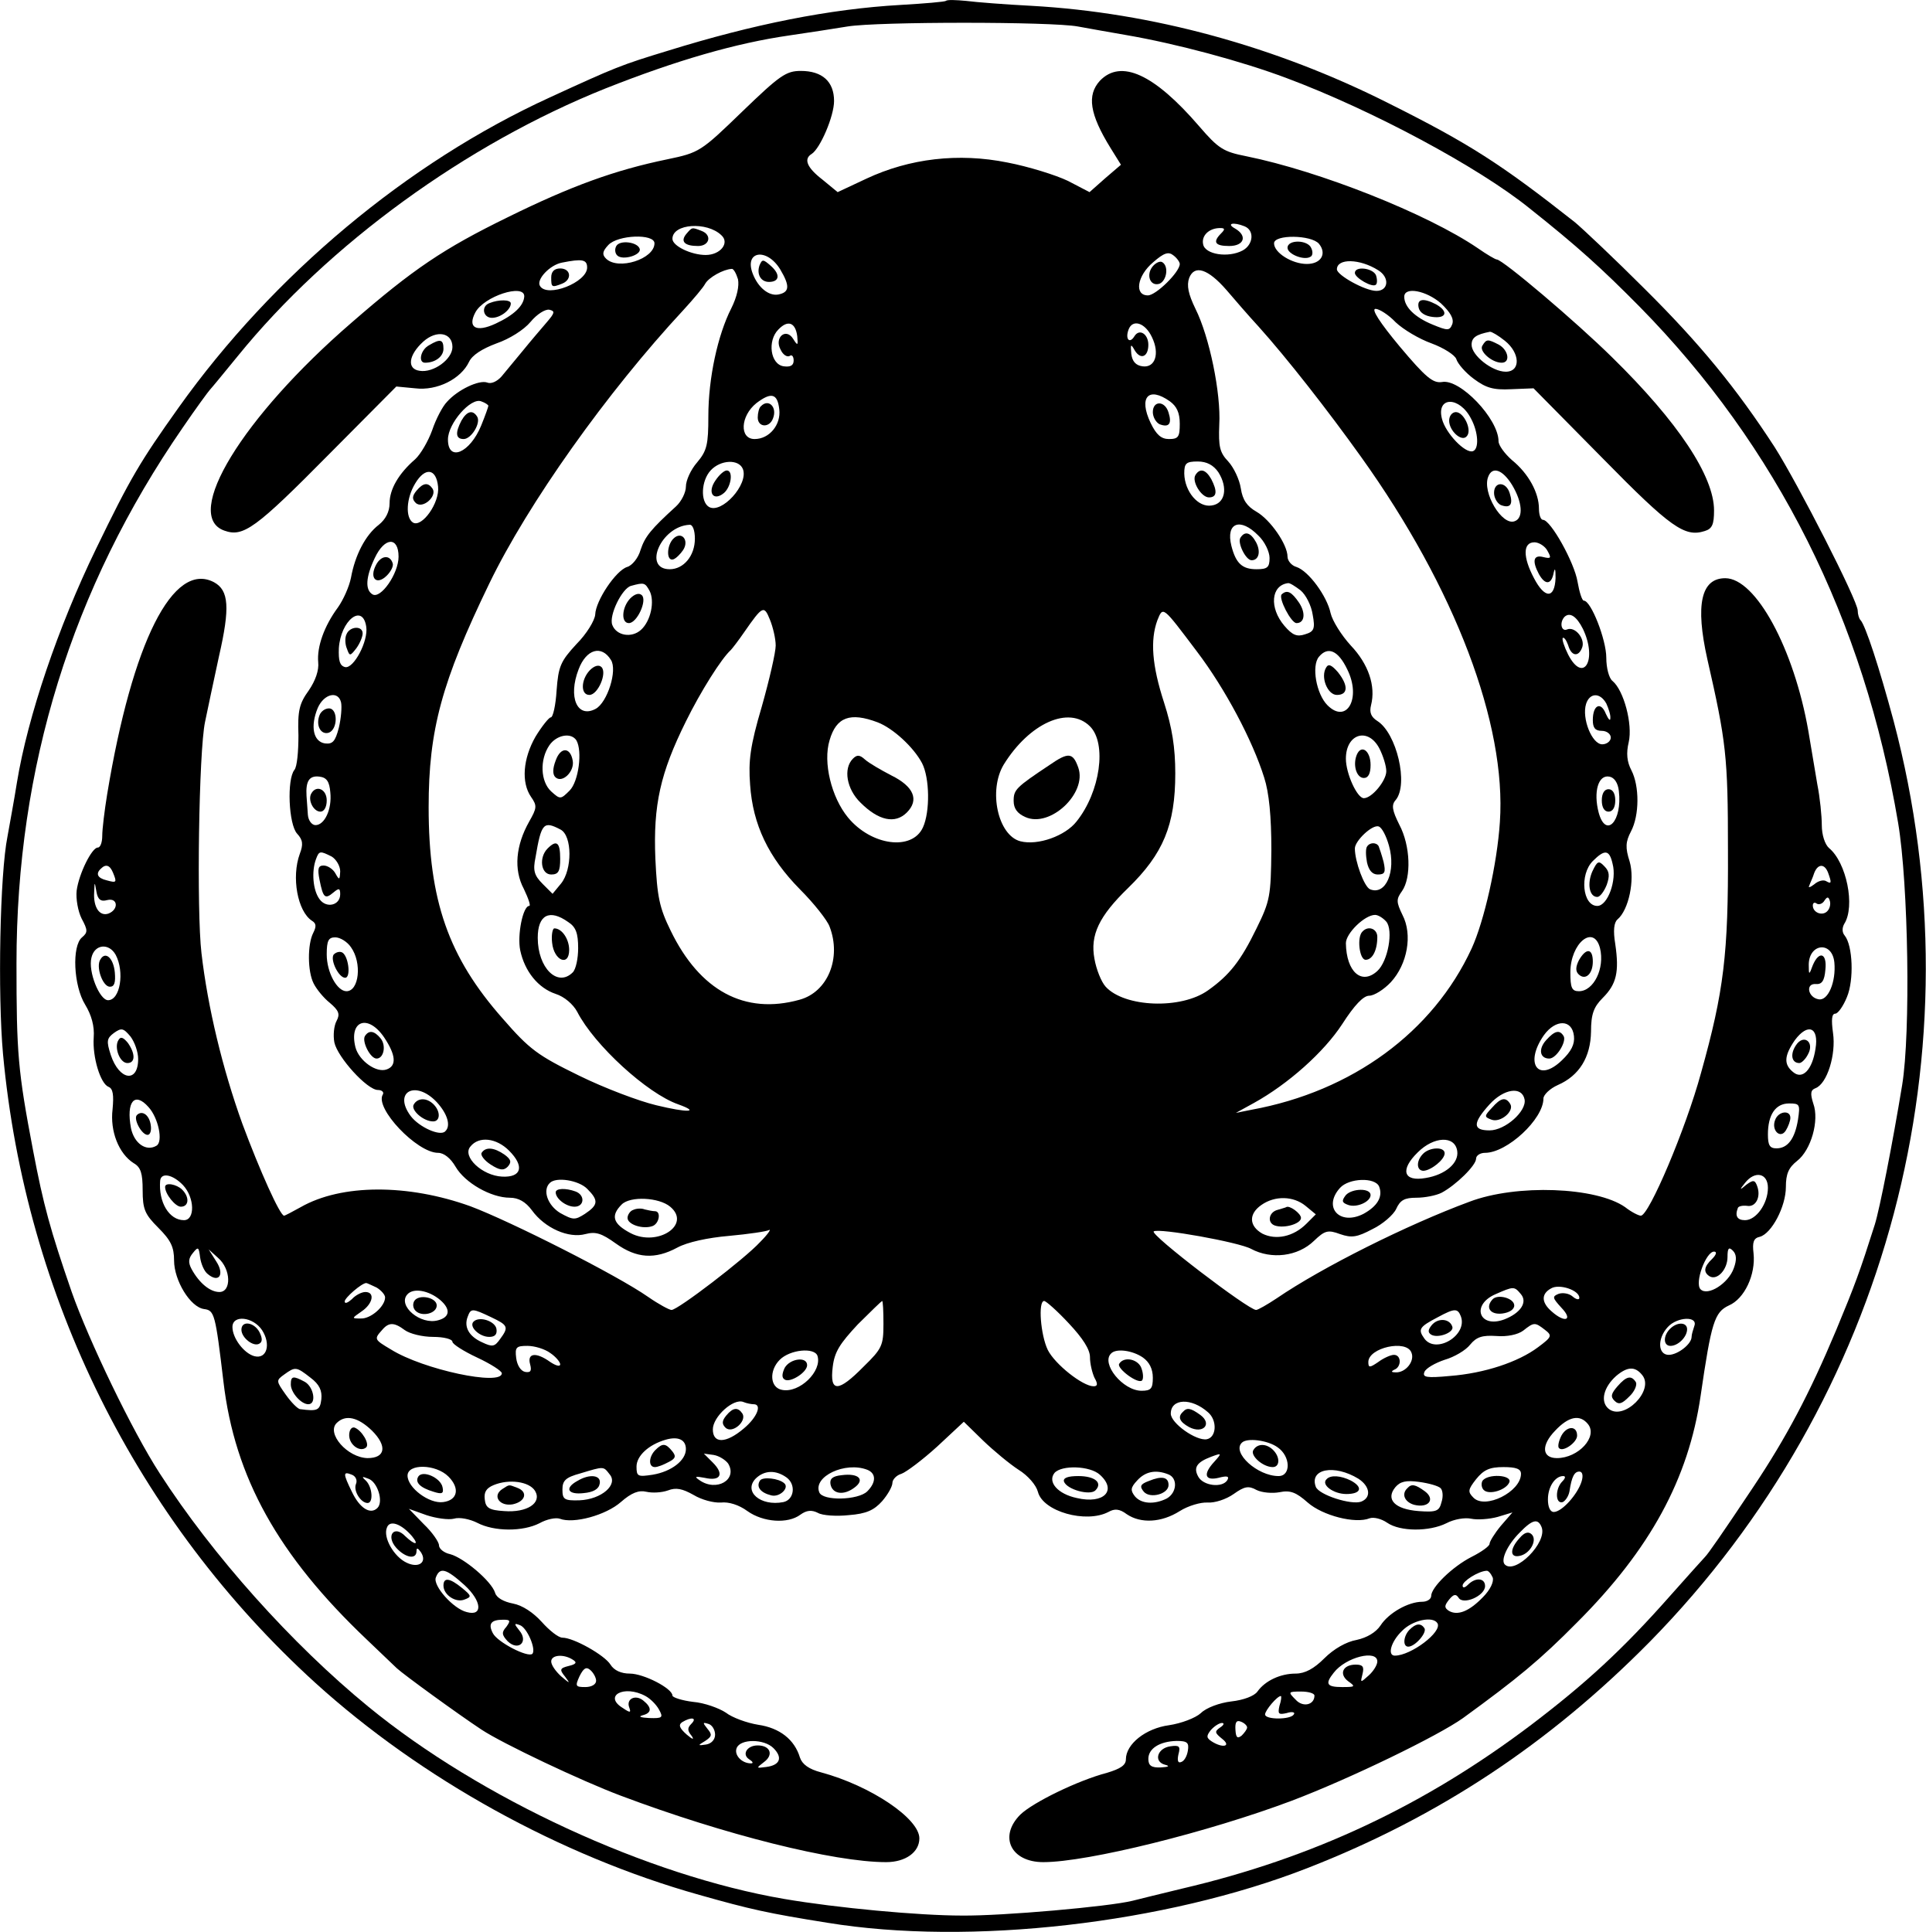
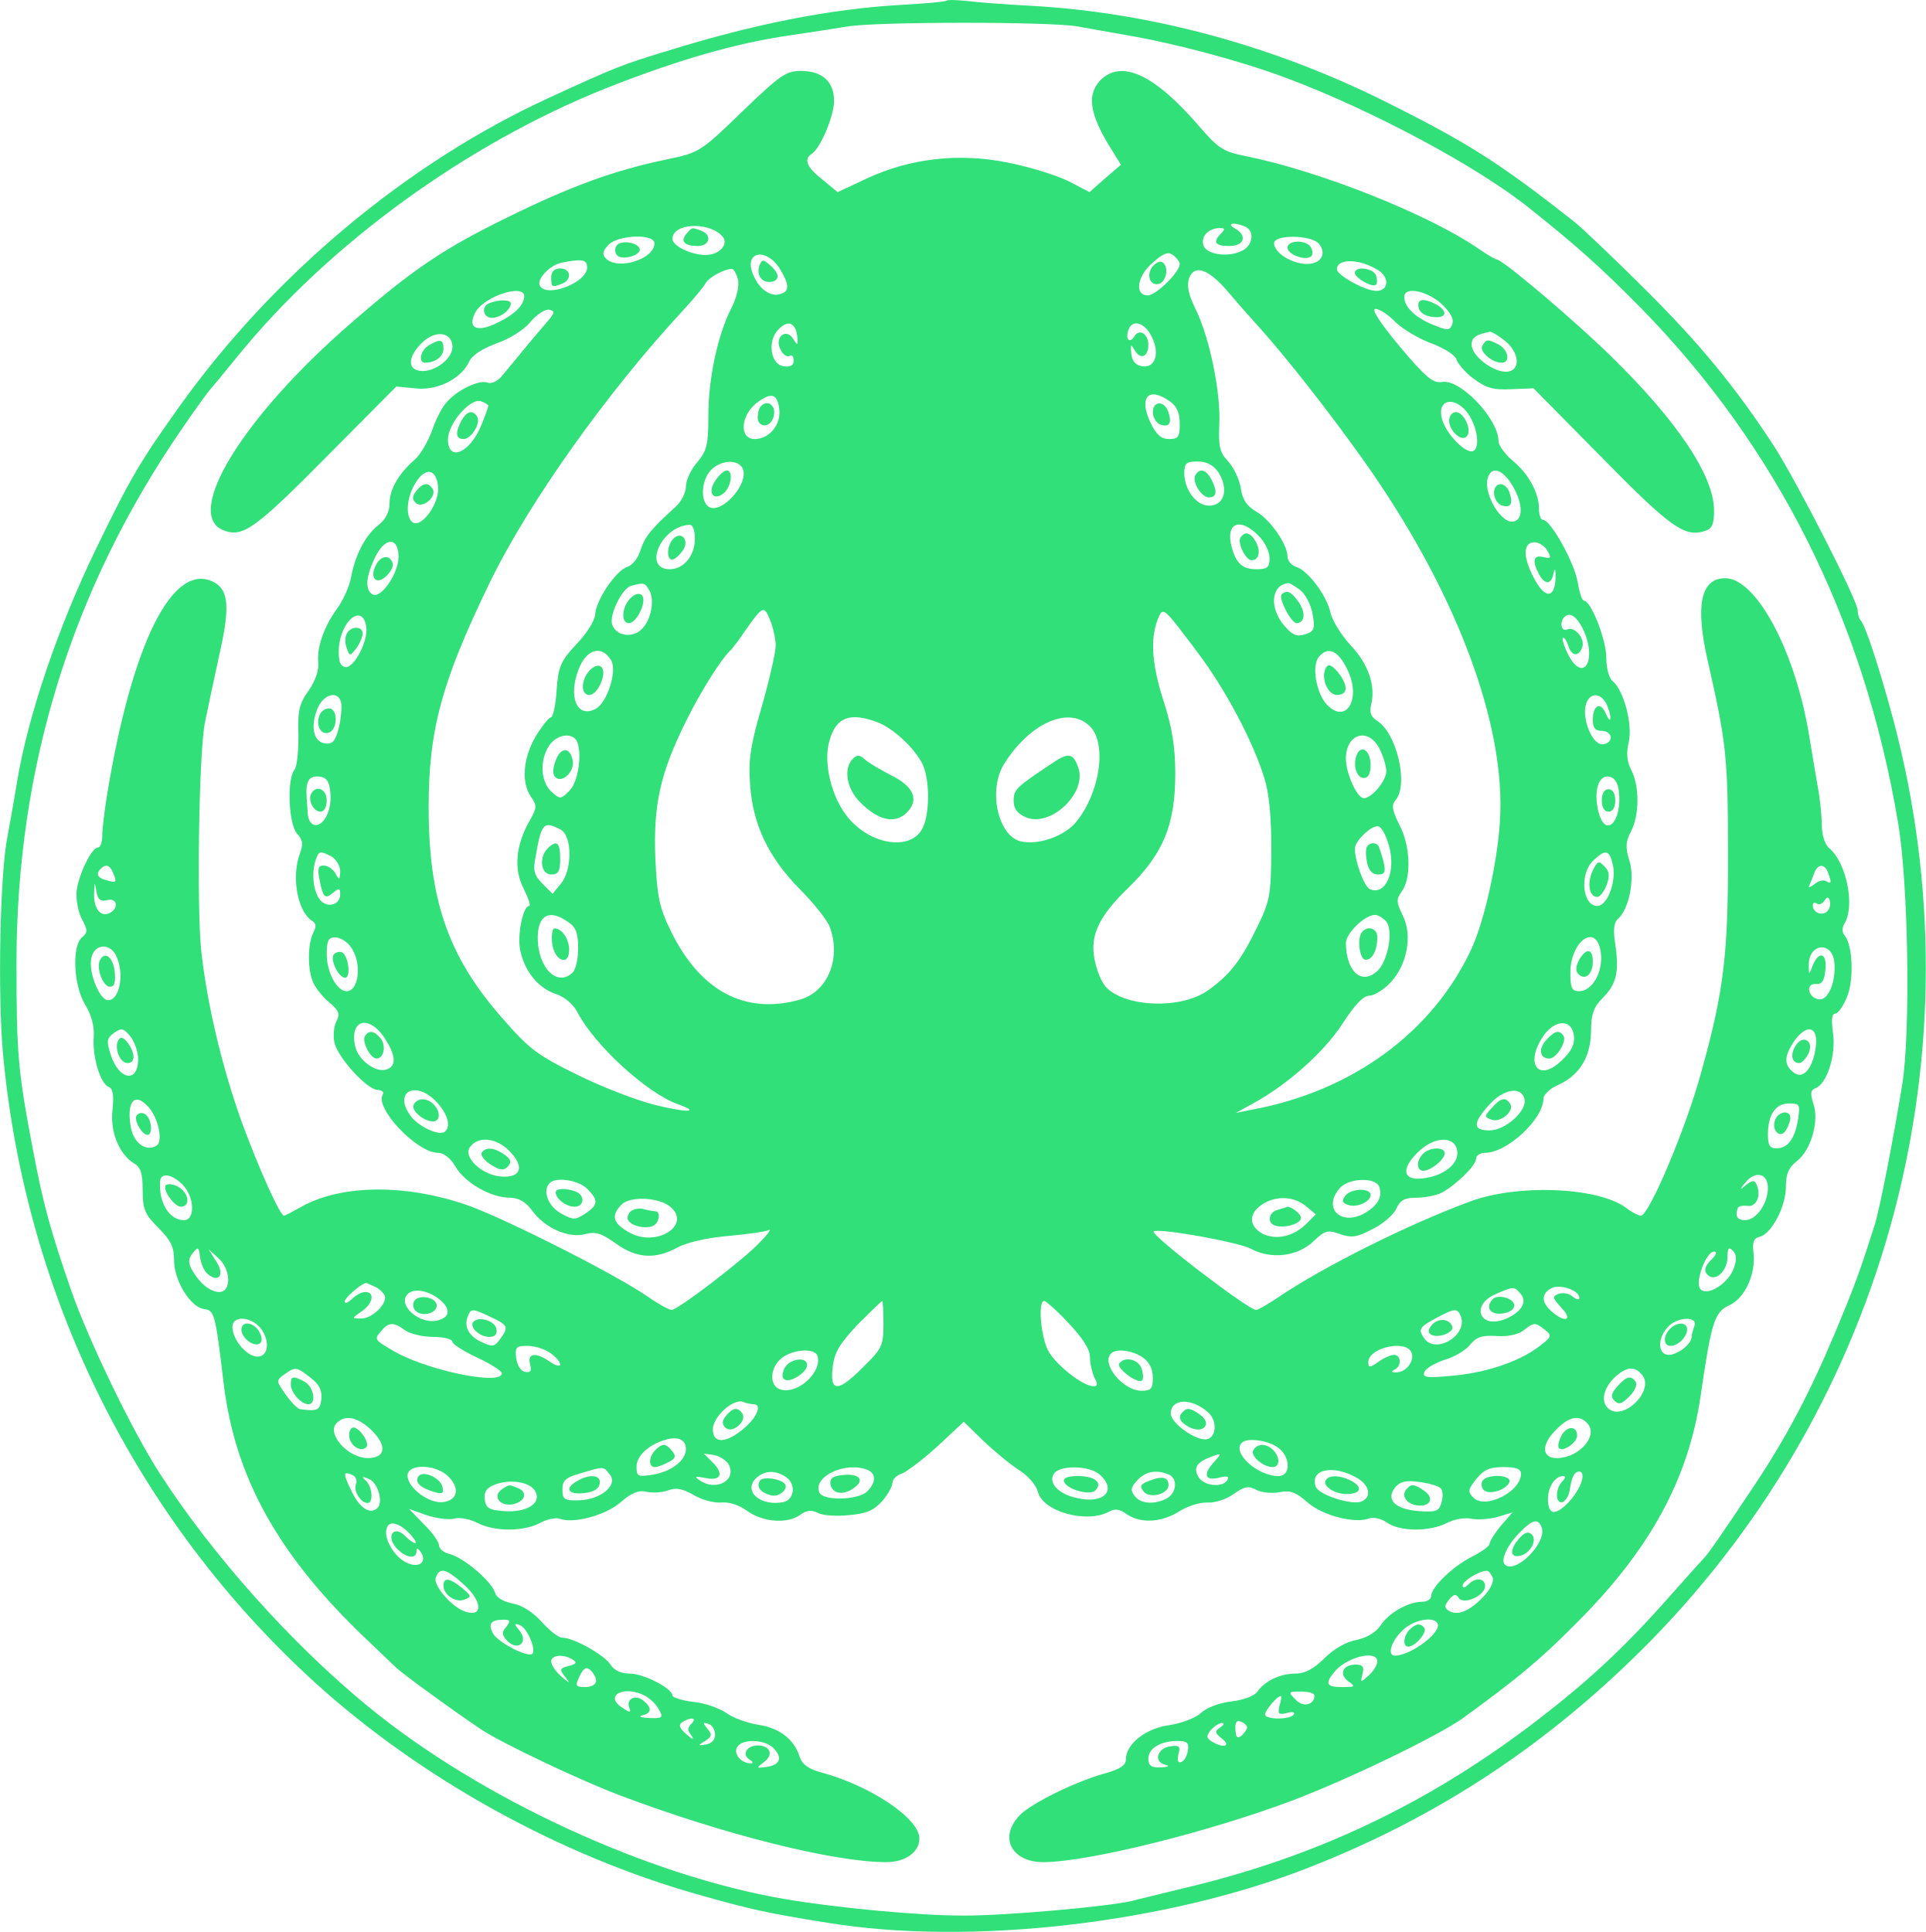
<svg xmlns="http://www.w3.org/2000/svg" viewBox="0 0 428.93 430.36">
-   <g transform="translate(-324.2273,439.7984) scale(0.1,-0.1)" fill="currentColor" stroke="none">
+   <g transform="translate(-324.2273,439.7984) scale(0.1,-0.1)" fill="#32e07a" stroke="none">
    <path d="M5349 4396 c-2 -2 -48 -6 -101 -9 -158 -9 -328 -43 -518 -102 -105 -32 -115 -36 -263 -104 -317 -145 -616 -395 -827 -691 -86 -121 -107 -156 -184 -315 -84 -173 -152 -373 -176 -520 -6 -38 -16 -92 -21 -120 -17 -84 -22 -352 -10 -485 50 -540 297 -1038 696 -1401 235 -213 545 -385 855 -472 113 -32 153 -41 285 -62 317 -52 753 -2 1070 122 292 114 538 277 762 504 531 541 737 1318 543 2051 -32 119 -63 214 -74 225 -3 3 -6 13 -6 21 0 22 -133 282 -185 364 -85 131 -167 231 -290 353 -66 66 -136 132 -155 148 -165 130 -235 175 -415 265 -252 127 -527 202 -795 217 -58 3 -123 8 -146 11 -22 2 -42 3 -45 0z m294 -57 c23 -4 71 -13 107 -19 111 -19 257 -58 358 -96 190 -71 427 -198 541 -290 107 -85 161 -134 245 -219 306 -311 500 -698 576 -1150 23 -137 28 -468 9 -584 -21 -128 -50 -276 -61 -311 -33 -104 -44 -134 -86 -235 -60 -143 -111 -239 -185 -350 -70 -105 -100 -148 -107 -155 -3 -3 -38 -42 -78 -87 -106 -120 -188 -195 -309 -287 -238 -180 -487 -297 -778 -365 -49 -12 -99 -24 -110 -27 -52 -13 -290 -34 -380 -33 -96 0 -279 17 -396 37 -304 52 -677 224 -926 428 -171 140 -347 337 -465 520 -61 94 -158 296 -196 404 -48 139 -63 194 -86 315 -34 178 -37 217 -37 417 0 437 123 835 370 1193 30 44 58 82 61 85 3 3 31 37 62 75 202 249 509 472 819 596 159 63 291 101 409 118 41 6 100 15 130 20 67 11 454 11 513 0z" />
    <path d="M4895 4149 c-92 -89 -95 -91 -167 -106 -116 -24 -213 -59 -355 -129 -143 -70 -210 -115 -348 -235 -243 -210 -377 -430 -283 -463 42 -15 69 4 233 170 l150 151 42 -4 c49 -6 102 21 120 59 7 15 29 29 61 41 29 10 61 30 76 48 14 17 33 29 42 27 13 -3 12 -7 -6 -28 -12 -14 -36 -42 -53 -63 -18 -22 -39 -47 -48 -58 -10 -11 -23 -17 -32 -13 -18 6 -65 -16 -89 -43 -10 -10 -25 -39 -33 -63 -9 -25 -26 -54 -38 -65 -37 -32 -57 -67 -57 -98 0 -19 -9 -36 -24 -48 -30 -23 -53 -68 -62 -118 -4 -20 -17 -49 -29 -66 -31 -42 -47 -88 -44 -122 2 -18 -6 -41 -21 -63 -21 -29 -25 -45 -23 -100 0 -36 -3 -70 -9 -77 -17 -21 -13 -121 6 -142 13 -14 14 -24 6 -45 -19 -52 -5 -128 27 -149 10 -6 10 -13 3 -27 -13 -25 -13 -86 1 -113 6 -12 22 -32 36 -43 20 -17 23 -25 15 -40 -6 -11 -8 -32 -5 -48 7 -33 73 -106 97 -106 9 0 14 -5 11 -10 -19 -30 76 -130 123 -130 13 0 28 -12 39 -31 21 -36 79 -69 121 -69 19 0 35 -9 49 -28 29 -40 82 -63 119 -53 23 6 36 2 68 -21 46 -33 87 -36 137 -9 22 12 68 22 115 26 44 4 84 10 89 13 6 3 -3 -10 -20 -27 -34 -37 -183 -151 -197 -151 -5 0 -29 13 -52 29 -70 49 -308 169 -396 202 -139 50 -287 50 -378 -2 -18 -10 -35 -19 -37 -19 -9 0 -54 100 -93 205 -44 122 -77 259 -91 380 -11 93 -6 449 8 515 5 25 19 90 31 146 25 109 22 147 -11 165 -91 48 -182 -133 -238 -472 -6 -37 -11 -78 -11 -93 0 -14 -4 -26 -10 -26 -13 0 -42 -58 -47 -96 -2 -18 3 -46 11 -62 14 -26 14 -31 1 -42 -23 -19 -19 -108 7 -150 14 -23 21 -48 19 -73 -3 -44 15 -103 33 -110 10 -4 12 -18 9 -50 -6 -49 14 -99 47 -120 16 -9 20 -23 20 -60 0 -43 5 -54 35 -84 28 -28 35 -43 35 -73 0 -44 36 -104 67 -108 23 -3 25 -11 43 -162 25 -213 122 -387 319 -574 29 -28 60 -57 67 -64 15 -14 136 -102 189 -137 47 -31 222 -114 310 -147 231 -87 475 -148 591 -148 43 0 74 22 74 53 0 44 -108 117 -219 147 -27 7 -42 18 -47 33 -12 40 -45 66 -93 73 -25 4 -58 16 -72 27 -15 10 -48 22 -73 24 -25 3 -46 10 -46 14 0 16 -64 49 -95 49 -19 0 -35 7 -43 20 -13 21 -82 60 -107 60 -9 0 -29 16 -46 35 -19 21 -43 37 -64 41 -21 4 -37 13 -40 24 -8 26 -70 78 -100 86 -14 3 -25 12 -25 20 0 7 -15 29 -34 47 l-33 34 39 -14 c21 -7 49 -11 61 -8 13 4 36 -1 52 -9 38 -20 102 -20 139 -1 16 9 36 13 45 10 31 -12 103 8 136 37 24 21 40 27 57 23 13 -3 34 -2 48 3 18 7 32 4 57 -10 18 -11 45 -18 61 -17 17 2 40 -5 59 -19 35 -25 90 -29 118 -8 14 10 25 11 39 4 10 -6 42 -8 69 -5 39 3 56 11 74 31 13 15 23 33 23 41 0 7 9 17 20 20 11 4 47 31 80 61 l59 55 43 -42 c24 -23 59 -52 79 -65 21 -13 39 -34 43 -49 11 -44 107 -71 157 -45 14 8 25 7 41 -5 31 -21 77 -19 118 7 19 12 47 20 62 19 16 -1 41 7 58 19 24 17 33 19 51 9 12 -6 35 -8 51 -5 24 5 37 0 63 -23 33 -29 106 -48 138 -35 9 3 26 -1 39 -10 29 -20 94 -20 132 -1 17 9 41 13 55 10 14 -3 41 -1 59 4 l33 10 -26 -30 c-14 -17 -25 -35 -25 -40 0 -5 -18 -18 -40 -29 -43 -22 -90 -68 -90 -87 0 -7 -9 -13 -20 -13 -31 0 -75 -25 -93 -53 -10 -15 -30 -27 -53 -32 -23 -4 -51 -20 -72 -41 -23 -23 -43 -34 -64 -34 -34 0 -68 -16 -85 -40 -7 -10 -31 -19 -58 -22 -26 -3 -56 -14 -68 -26 -12 -11 -44 -23 -71 -27 -52 -7 -96 -42 -96 -76 0 -13 -12 -21 -42 -30 -65 -17 -165 -66 -193 -93 -49 -49 -21 -106 51 -106 99 0 368 67 554 137 129 49 325 144 381 184 121 88 171 129 254 213 163 163 248 320 275 504 24 165 31 187 63 202 35 15 60 69 55 116 -3 25 0 34 14 37 26 7 58 67 58 111 0 29 6 43 25 58 31 24 50 90 36 128 -7 22 -6 30 5 34 26 10 46 75 39 123 -4 29 -3 43 5 43 6 0 18 17 26 37 16 38 13 115 -5 137 -6 7 -6 17 -1 26 25 39 5 137 -34 169 -9 8 -16 29 -16 51 0 20 -4 61 -10 91 -5 30 -14 83 -20 119 -32 183 -117 340 -185 340 -54 0 -67 -59 -40 -180 42 -184 46 -217 46 -425 1 -232 -9 -315 -60 -497 -34 -125 -116 -318 -134 -318 -5 0 -21 8 -35 19 -64 45 -242 52 -347 12 -138 -51 -328 -146 -429 -215 -21 -14 -42 -26 -46 -26 -17 0 -237 168 -228 175 11 8 190 -24 217 -39 45 -24 104 -17 140 18 24 23 31 25 58 15 26 -9 38 -7 72 11 23 11 47 32 53 45 9 20 19 25 45 25 19 0 44 5 56 11 32 17 77 61 77 76 0 7 9 13 20 13 49 0 130 75 130 121 0 8 14 22 32 30 48 21 73 62 74 119 0 39 6 55 26 75 31 31 37 58 28 120 -5 30 -3 48 5 55 25 21 39 88 27 129 -10 31 -9 44 3 67 19 36 19 101 1 136 -10 19 -12 38 -6 63 9 40 -11 115 -36 136 -8 6 -14 29 -14 52 0 40 -34 127 -50 127 -4 0 -10 19 -14 42 -7 43 -60 138 -77 138 -5 0 -9 11 -9 25 0 35 -23 78 -60 108 -16 14 -30 33 -30 42 0 50 -86 140 -126 132 -20 -3 -36 10 -94 79 -45 54 -64 84 -54 84 8 0 29 -13 45 -30 17 -16 52 -37 80 -47 27 -10 52 -26 55 -35 3 -10 20 -30 39 -44 27 -20 43 -25 83 -23 l50 2 154 -156 c152 -155 183 -176 227 -162 17 5 21 15 21 46 0 76 -80 197 -227 341 -80 79 -244 218 -257 218 -3 0 -22 11 -42 25 -113 77 -353 172 -516 205 -51 10 -62 17 -105 67 -100 116 -174 150 -221 101 -29 -32 -23 -74 24 -150 l23 -37 -35 -30 -35 -31 -48 25 c-27 13 -88 32 -135 41 -109 22 -218 9 -314 -36 l-64 -30 -34 28 c-35 27 -42 46 -24 57 19 12 50 84 50 118 0 43 -26 67 -74 67 -33 0 -47 -10 -131 -91z m-46 -275 c19 -17 -2 -44 -35 -44 -32 0 -74 20 -74 36 0 34 77 39 109 8z m1165 20 c23 -9 20 -41 -4 -54 -32 -17 -84 -9 -88 14 -4 19 13 36 38 36 11 0 11 -3 2 -12 -19 -19 -14 -28 18 -28 34 0 41 23 13 39 -20 11 -4 15 21 5z m-1314 -38 c0 -35 -81 -61 -108 -34 -9 9 -8 16 5 30 21 23 103 26 103 4z m1480 -1 c18 -22 5 -45 -27 -45 -33 0 -73 25 -73 46 0 20 83 19 100 -1z m-310 -45 c0 -18 -53 -70 -71 -70 -31 0 -24 44 12 74 24 21 34 24 45 15 8 -6 14 -15 14 -19z m-890 -12 c22 -37 21 -51 -4 -56 -21 -4 -45 15 -57 46 -20 51 31 59 61 10z m-430 4 c0 -33 -89 -68 -105 -41 -9 14 22 47 49 52 45 9 56 7 56 -11z m1762 -6 c26 -16 23 -46 -4 -46 -25 0 -88 35 -88 48 0 25 51 24 92 -2z m-1426 -20 c3 -15 -2 -39 -15 -65 -30 -59 -51 -155 -51 -240 0 -63 -3 -77 -25 -103 -14 -16 -25 -40 -25 -54 0 -13 -10 -33 -22 -44 -56 -51 -69 -67 -79 -97 -5 -18 -19 -35 -30 -38 -25 -8 -70 -75 -71 -106 -1 -13 -19 -43 -42 -66 -35 -38 -40 -49 -44 -103 -2 -33 -8 -60 -13 -60 -4 0 -20 -20 -34 -43 -28 -49 -32 -102 -10 -134 14 -20 13 -25 -4 -55 -30 -53 -35 -107 -12 -150 10 -21 16 -38 12 -38 -14 0 -27 -65 -20 -99 10 -47 40 -84 79 -97 19 -6 39 -23 48 -40 38 -74 156 -182 225 -206 50 -18 21 -19 -49 -2 -38 9 -115 38 -172 66 -92 45 -110 58 -170 127 -121 137 -165 263 -165 471 0 172 29 279 135 498 86 178 262 426 433 610 22 24 44 50 48 58 8 14 40 32 59 33 4 1 10 -10 14 -23z m1088 -24 c17 -20 49 -57 72 -82 62 -69 153 -185 228 -290 209 -292 324 -595 309 -813 -6 -93 -35 -221 -63 -282 -86 -186 -266 -318 -490 -359 l-35 -7 40 22 c76 42 156 113 197 176 27 42 47 63 60 63 11 0 33 14 48 30 37 40 49 106 26 150 -14 29 -14 35 -1 53 21 30 19 101 -6 148 -16 32 -18 44 -8 55 29 35 2 149 -41 176 -14 9 -18 19 -14 35 11 43 -6 92 -45 133 -21 23 -41 55 -45 72 -8 38 -49 94 -76 103 -11 3 -20 14 -20 23 0 27 -38 82 -69 100 -21 12 -31 26 -35 52 -3 20 -16 47 -28 60 -19 20 -22 33 -20 82 4 70 -22 196 -53 258 -16 33 -20 52 -14 69 12 30 42 20 83 -27z m-1564 -14 c-1 -21 -23 -42 -64 -61 -43 -20 -63 -9 -45 25 19 36 109 65 109 36z m2042 -16 c21 -20 29 -34 25 -46 -6 -15 -10 -15 -44 -1 -39 16 -63 39 -63 62 0 23 49 14 82 -15z m-1434 -73 c2 -21 1 -22 -9 -6 -16 26 -43 3 -28 -24 5 -11 14 -17 20 -14 5 4 9 -1 9 -10 0 -11 -7 -15 -22 -13 -30 4 -37 57 -12 82 21 22 38 16 42 -15z m790 -2 c18 -37 7 -69 -21 -65 -15 2 -23 11 -25 28 -2 22 -1 23 8 7 13 -21 30 -14 30 13 0 24 -20 37 -31 19 -11 -18 -21 -6 -13 15 9 24 37 15 52 -17z m-1558 -22 c0 -27 -42 -58 -73 -53 -29 4 -25 35 8 65 30 27 65 20 65 -12z m2344 14 c34 -27 36 -69 2 -69 -30 0 -76 36 -76 60 0 16 10 23 41 29 4 0 18 -8 33 -20z m-1616 -153 c4 -34 -22 -66 -55 -66 -34 0 -32 51 4 80 33 25 47 22 51 -14z m870 18 c15 -11 22 -25 22 -50 0 -29 -3 -34 -24 -34 -17 0 -28 9 -41 36 -27 57 -5 82 43 48z m-1518 -10 c0 -2 -7 -22 -16 -44 -25 -61 -74 -82 -74 -31 0 36 51 94 74 85 9 -3 16 -8 16 -10z m2189 -29 c16 -30 18 -67 4 -72 -17 -6 -61 40 -69 72 -13 50 39 51 65 0z m-1622 -112 c13 -34 -48 -101 -76 -84 -19 12 -17 58 4 81 22 24 63 26 72 3z m1059 -7 c22 -35 15 -70 -15 -74 -30 -5 -60 31 -61 71 0 23 4 27 30 27 20 0 35 -8 46 -24z m-1738 -32 c4 -36 -36 -92 -56 -80 -17 11 -15 54 5 87 22 37 47 34 51 -7z m2392 4 c23 -38 26 -74 6 -81 -28 -11 -73 64 -59 99 9 24 32 16 53 -18z m-1820 -120 c0 -38 -25 -68 -56 -68 -61 0 -19 96 44 99 7 1 12 -12 12 -31z m1255 7 c14 -13 25 -36 25 -50 0 -21 -5 -25 -29 -25 -32 0 -46 13 -56 52 -13 52 20 64 60 23z m-1915 -47 c0 -38 -40 -95 -58 -84 -17 10 -15 39 5 81 22 47 53 48 53 3z m2559 13 c9 -16 8 -18 -9 -14 -22 6 -26 -8 -10 -38 14 -25 28 -24 33 4 3 12 4 6 4 -13 -2 -46 -24 -46 -48 0 -25 47 -25 80 1 80 10 0 24 -9 29 -19z m-2000 -89 c12 -23 3 -67 -19 -87 -21 -19 -55 -13 -64 11 -8 21 22 82 42 87 29 8 31 7 41 -11z m1450 1 c12 -10 24 -34 27 -54 6 -32 3 -38 -17 -44 -18 -6 -28 -2 -46 19 -34 40 -30 90 8 95 4 1 16 -7 28 -16z m-1169 -123 c0 -15 -14 -76 -31 -136 -26 -88 -30 -121 -26 -174 6 -89 41 -162 111 -233 31 -31 61 -69 66 -83 27 -70 -4 -146 -67 -163 -122 -34 -222 20 -287 154 -25 51 -30 75 -34 160 -5 120 11 191 68 306 33 67 79 140 100 159 3 3 17 21 30 40 41 59 44 60 57 28 7 -17 13 -43 13 -58z m938 -13 c63 -83 124 -198 150 -281 11 -34 16 -87 16 -161 -1 -103 -3 -114 -33 -175 -35 -72 -60 -104 -108 -138 -60 -43 -186 -38 -228 8 -10 11 -21 39 -25 62 -10 53 10 95 75 158 78 76 105 140 105 255 0 58 -7 102 -25 158 -27 83 -31 139 -15 183 13 32 11 33 88 -69z m-1850 55 c5 -32 -28 -94 -47 -90 -12 3 -15 14 -14 42 4 62 53 101 61 48z m2710 -5 c33 -69 1 -123 -33 -57 -9 18 -14 34 -12 37 3 2 8 -5 12 -16 7 -25 23 -27 31 -6 8 19 -15 48 -33 41 -13 -6 -18 15 -6 28 12 11 27 1 41 -27z m-2165 -69 c15 -23 -8 -95 -34 -109 -41 -22 -62 26 -38 88 17 45 51 55 72 21z m1640 -21 c32 -64 -1 -123 -44 -80 -25 25 -36 88 -19 108 20 24 43 14 63 -28z m-2241 -74 c2 -10 0 -35 -5 -56 -8 -31 -14 -37 -31 -35 -26 4 -33 38 -16 79 14 32 46 39 52 12z m2818 -2 c5 -11 10 -26 9 -33 0 -7 -4 -3 -10 10 -11 28 -29 20 -29 -14 0 -17 5 -24 20 -24 11 0 20 -7 20 -15 0 -8 -9 -15 -19 -15 -23 0 -46 58 -36 90 8 25 31 26 45 1z m-1623 -42 c34 -13 80 -55 99 -91 17 -33 18 -108 2 -143 -24 -53 -115 -41 -167 22 -37 45 -56 123 -41 172 15 52 46 63 107 40z m473 -9 c38 -38 23 -146 -30 -212 -25 -32 -86 -54 -125 -44 -50 13 -72 113 -37 171 57 92 145 132 192 85z m-1144 -31 c14 -24 5 -92 -15 -112 -20 -20 -21 -20 -41 -2 -24 22 -26 71 -4 103 16 23 48 29 60 11z m1789 -19 c8 -16 15 -38 15 -50 0 -21 -32 -60 -50 -60 -15 0 -40 55 -40 88 0 56 50 71 75 22z m-2337 -97 c4 -38 -13 -73 -33 -73 -8 0 -16 10 -17 23 -1 12 -2 31 -3 42 -2 33 6 46 29 43 16 -2 22 -11 24 -35z m2870 3 c8 -67 -29 -107 -45 -48 -12 46 -1 85 24 80 11 -2 19 -14 21 -32z m-2357 -86 c26 -14 26 -89 1 -120 l-19 -23 -22 22 c-19 19 -22 30 -16 59 13 77 18 82 56 62z m1845 -36 c16 -57 -7 -111 -42 -97 -13 5 -34 62 -34 91 0 17 39 54 53 49 7 -2 17 -21 23 -43z m-2355 -24 c10 -6 19 -21 19 -33 -1 -20 -2 -20 -11 -4 -5 9 -17 17 -26 17 -12 0 -14 -7 -9 -32 8 -40 12 -44 31 -28 12 10 15 10 15 -4 0 -25 -31 -32 -46 -11 -15 20 -18 62 -8 89 7 19 9 19 35 6z m2853 -16 c10 -37 -11 -94 -34 -94 -33 0 -40 70 -10 100 27 27 37 25 44 -6z m-3340 -20 c9 -22 8 -23 -14 -17 -21 5 -25 15 -13 26 11 11 20 8 27 -9z m3820 0 c8 -22 8 -26 -4 -19 -6 4 -18 1 -27 -7 -9 -7 -14 -8 -11 -3 2 6 8 18 11 28 8 21 23 22 31 1z m-3833 -61 c24 6 26 -21 3 -30 -20 -7 -34 14 -32 47 1 25 1 25 5 2 3 -18 10 -23 24 -19z m3831 -25 c-11 -11 -32 -3 -32 13 0 6 4 8 9 4 5 -3 13 0 17 7 6 9 9 9 12 -1 2 -7 0 -17 -6 -23z m-2804 -24 c17 -11 22 -25 22 -58 0 -23 -5 -47 -12 -54 -34 -34 -78 10 -78 77 0 51 26 65 68 35z m1822 1 c16 -19 4 -88 -20 -110 -35 -32 -69 -2 -70 62 0 22 42 63 65 63 7 0 18 -7 25 -15z m-2306 -57 c25 -35 18 -98 -10 -98 -21 0 -44 42 -44 82 0 31 4 38 19 38 11 0 27 -10 35 -22z m2782 -2 c11 -45 -14 -96 -47 -96 -16 0 -19 8 -19 42 0 65 52 108 66 54z m-3306 -15 c20 -38 10 -101 -17 -101 -19 0 -45 64 -37 95 7 30 39 33 54 6z m3828 -17 c4 -43 -14 -86 -35 -82 -24 4 -30 36 -6 34 13 -1 19 7 21 32 4 37 -14 43 -28 10 -8 -22 -9 -22 -9 -2 -2 50 52 58 57 8z m-3230 -167 c26 -39 28 -63 6 -71 -23 -9 -62 19 -70 49 -15 60 28 75 64 22z m2650 3 c2 -18 -6 -34 -27 -54 -53 -51 -84 -7 -40 56 26 36 63 36 67 -2z m-3198 -51 c0 -54 -42 -48 -61 9 -10 31 -9 37 7 49 17 12 21 11 37 -8 9 -12 17 -34 17 -50z m3736 23 c-7 -47 -29 -70 -50 -52 -21 17 -20 36 4 71 29 39 54 29 46 -19z m-3071 -119 c24 -26 32 -53 19 -65 -11 -12 -58 9 -77 34 -40 54 11 81 58 31z m2423 6 c5 -26 -43 -69 -78 -69 -38 0 -38 16 0 58 32 35 72 41 78 11z m-3065 -17 c22 -24 33 -77 18 -86 -23 -14 -50 5 -57 39 -11 59 8 82 39 47z m3674 -28 c-7 -43 -23 -64 -48 -64 -15 0 -19 7 -19 31 0 44 17 69 47 69 24 0 25 -2 20 -36z m-2871 -69 c35 -35 28 -60 -15 -58 -45 2 -90 45 -71 67 19 24 58 19 86 -9z m2112 -1 c4 -27 -27 -53 -70 -60 -50 -9 -58 18 -18 57 36 36 83 38 88 3z m-2838 -76 c26 -28 27 -78 2 -78 -33 0 -57 40 -53 88 2 19 28 14 51 -10z m3530 -6 c0 -35 -26 -72 -51 -72 -17 0 -23 9 -16 27 1 4 10 6 20 5 20 -4 32 20 23 44 -5 14 -9 14 -24 3 -15 -13 -16 -12 -3 4 22 28 51 22 51 -11z m-2630 -2 c26 -26 25 -36 -5 -56 -22 -14 -26 -14 -55 2 -28 17 -40 51 -23 67 14 14 64 6 83 -13z m1764 5 c9 -23 -4 -44 -35 -61 -53 -27 -91 15 -52 58 20 22 78 24 87 3z m-1579 -45 c48 -40 -28 -90 -88 -59 -40 21 -45 39 -20 64 19 19 83 16 108 -5z m1415 2 l23 -19 -21 -21 c-29 -29 -68 -37 -98 -22 -30 17 -31 44 -2 64 30 21 71 20 98 -2z m-2445 -152 c25 -21 38 -1 19 28 l-17 27 21 -19 c29 -25 30 -76 3 -76 -21 0 -45 20 -62 51 -8 15 -7 24 3 36 12 15 13 13 16 -10 2 -14 9 -31 17 -37z m3399 13 c-12 -34 -58 -63 -74 -47 -14 14 12 84 30 84 7 0 5 -7 -4 -16 -19 -18 -20 -30 -6 -39 17 -10 40 15 40 43 0 20 3 23 12 14 8 -8 9 -20 2 -39z m-3023 -43 c10 -6 19 -16 19 -22 0 -20 -32 -48 -54 -47 -21 0 -21 0 2 16 25 17 30 43 8 43 -8 0 -22 -7 -30 -16 -9 -8 -16 -11 -16 -5 0 8 38 41 48 41 2 0 12 -5 23 -10z m2679 -23 c0 -5 -7 -4 -15 3 -8 7 -22 9 -31 6 -15 -6 -14 -9 6 -31 27 -28 8 -35 -22 -8 -23 20 -23 39 -1 51 18 11 63 -4 63 -21z m-2537 -5 c23 -20 22 -38 -5 -45 -39 -11 -90 32 -69 57 13 16 48 10 74 -12z m2407 13 c15 -18 -1 -42 -37 -56 -56 -21 -75 32 -20 56 41 18 42 18 57 0z m-1420 -66 c0 -48 -3 -55 -44 -95 -57 -58 -76 -58 -69 -1 4 34 16 52 56 95 28 28 53 52 54 52 2 0 3 -23 3 -51z m413 1 c31 -33 47 -58 47 -75 0 -15 5 -35 10 -46 8 -14 7 -19 -2 -19 -24 0 -86 49 -102 81 -16 33 -22 109 -8 109 4 0 29 -22 55 -50z m-1287 14 c38 -18 40 -22 20 -49 -12 -17 -17 -18 -40 -7 -29 13 -41 34 -32 57 7 19 10 19 52 -1z m2160 2 c16 -42 -55 -85 -81 -50 -15 21 -12 26 30 48 37 20 44 20 51 2z m-2670 -31 c20 -31 11 -65 -17 -58 -23 6 -49 40 -49 65 0 28 46 23 66 -7z m3190 9 c-3 -9 -6 -19 -6 -24 0 -16 -31 -40 -51 -40 -24 0 -26 36 -2 62 21 23 68 25 59 2z m-2872 -9 c11 -8 39 -15 63 -15 24 0 43 -5 43 -11 0 -5 25 -21 55 -35 30 -14 55 -30 55 -35 0 -29 -175 8 -247 53 -37 22 -38 23 -20 43 15 18 27 18 51 0z m2539 1 c17 -13 16 -16 -15 -39 -44 -33 -119 -58 -196 -64 -53 -5 -62 -3 -57 9 3 8 24 20 45 27 21 6 47 21 57 34 14 17 27 21 58 19 24 -2 48 3 60 12 24 19 26 19 48 2z m-2215 -52 c12 -8 22 -20 22 -25 0 -6 -10 -3 -22 5 -32 23 -52 20 -45 -5 4 -15 1 -19 -11 -17 -10 2 -18 15 -20 31 -3 24 0 27 25 27 16 0 39 -7 51 -16z m1918 1 c8 -19 -13 -45 -35 -44 -10 0 -11 2 -3 6 16 6 16 33 -1 33 -7 0 -23 -7 -35 -16 -19 -13 -22 -13 -22 0 0 32 85 51 96 21z m-1323 -7 c11 -34 -40 -84 -79 -76 -27 5 -29 43 -5 67 23 23 77 28 84 9z m725 -4 c14 -10 22 -25 22 -45 0 -24 -4 -29 -25 -29 -42 0 -91 61 -68 83 11 12 48 7 71 -9z m-1854 -45 c20 -15 26 -29 24 -48 -3 -25 -9 -27 -47 -22 -5 0 -20 15 -32 32 -22 31 -22 32 -4 45 25 18 27 18 59 -7z m2966 6 c28 -34 -41 -103 -75 -75 -19 16 -11 48 17 73 25 21 42 22 58 2z m-1979 -65 c19 0 8 -29 -22 -54 -40 -34 -69 -34 -69 -2 0 28 46 70 68 61 7 -3 18 -5 23 -5z m1012 -18 c21 -18 19 -56 -3 -60 -24 -4 -80 36 -80 57 0 34 46 36 83 3z m-1862 -41 c34 -34 30 -61 -10 -61 -45 1 -92 55 -69 78 20 20 48 13 79 -17z m2708 15 c23 -28 -21 -76 -69 -76 -33 0 -36 28 -4 61 30 32 55 37 73 15z m-2009 -56 c0 -25 -32 -50 -74 -57 -33 -5 -36 -4 -36 18 0 24 27 49 65 60 28 8 45 0 45 -21z m1318 4 c29 -20 30 -64 2 -64 -47 0 -104 52 -82 74 11 12 58 6 80 -10z m-1224 -36 c22 -36 -26 -64 -64 -37 -12 8 -9 9 12 5 35 -8 44 8 18 34 l-20 20 22 -3 c12 -2 26 -11 32 -19z m1083 4 c-26 -28 -21 -43 9 -36 19 5 25 4 20 -5 -11 -18 -54 -13 -65 8 -11 20 -3 32 29 44 24 9 24 8 7 -11z m-1706 -33 c26 -26 21 -53 -12 -57 -31 -4 -79 32 -79 59 0 27 63 26 91 -2z m359 5 c20 -23 -18 -56 -67 -58 -34 -1 -38 2 -38 24 0 20 7 27 40 36 53 16 51 16 65 -2z m574 10 c20 -8 20 -28 0 -48 -20 -20 -100 -22 -107 -2 -14 35 58 69 107 50z m518 -11 c39 -35 9 -66 -51 -52 -43 9 -66 36 -50 56 16 18 79 16 101 -4z m576 -9 c26 -17 29 -42 6 -51 -22 -8 -94 15 -101 33 -15 40 41 51 95 18z m362 11 c0 -40 -80 -80 -106 -53 -13 13 -12 18 6 41 17 21 30 27 61 27 28 0 39 -4 39 -15z m-2595 -23 c-6 -15 11 -42 26 -42 13 0 11 34 -3 49 -11 10 -10 11 5 5 20 -7 34 -51 20 -65 -16 -16 -40 0 -57 36 -20 41 -20 46 0 38 8 -3 13 -12 9 -21z m959 15 c22 -16 17 -50 -7 -55 -51 -10 -90 24 -61 53 19 18 44 19 68 2z m850 7 c22 -8 20 -41 -3 -54 -28 -14 -57 -12 -71 5 -10 13 -10 19 5 35 18 20 41 25 69 14z m921 -16 c-9 -29 -44 -68 -62 -68 -8 0 -13 11 -13 28 0 28 16 52 34 52 6 0 5 -5 -2 -12 -16 -16 -16 -51 1 -46 6 3 13 13 15 24 5 33 11 44 22 44 7 0 9 -9 5 -22z m-2331 -21 c16 -27 -18 -49 -69 -45 -33 2 -41 7 -43 26 -2 16 3 25 20 32 34 14 79 8 92 -13z m2017 6 c5 -5 6 -19 2 -31 -5 -20 -11 -23 -51 -20 -53 4 -74 26 -52 53 11 13 24 16 53 12 22 -3 43 -9 48 -14z m-2291 -107 c17 -21 6 -20 -15 0 -25 26 -44 1 -20 -26 20 -22 45 -27 45 -7 0 8 3 7 10 -3 14 -22 -5 -36 -32 -23 -28 13 -53 56 -44 78 6 18 32 9 56 -19z m2516 20 c13 -34 -59 -106 -82 -83 -10 10 6 44 33 71 29 30 41 32 49 12z m-2399 -129 c39 -36 41 -70 5 -60 -30 7 -76 59 -69 77 9 24 23 20 64 -17z m2290 17 c3 -9 -5 -27 -22 -44 -30 -31 -56 -42 -76 -30 -10 7 -10 11 1 25 10 12 15 13 21 4 10 -17 59 4 59 26 0 18 -21 20 -38 3 -7 -7 -12 -8 -12 -2 0 10 35 32 53 33 4 1 10 -6 14 -15z m-2197 -110 c-11 -12 -10 -18 3 -32 24 -23 47 -1 26 24 -12 15 -12 17 1 12 16 -5 37 -54 28 -64 -10 -9 -78 26 -88 46 -11 21 -4 30 23 30 16 0 17 -2 7 -16z m2074 8 c11 -19 -59 -72 -95 -72 -17 0 -9 31 16 55 23 24 69 34 79 17z m-1926 -81 c10 -6 8 -10 -9 -14 -20 -5 -21 -8 -8 -24 12 -16 11 -16 -9 1 -12 11 -22 25 -22 33 0 15 28 17 48 4z m1792 -4 c0 -8 -9 -22 -19 -31 -19 -17 -19 -17 -14 3 4 16 1 21 -15 21 -29 0 -38 -21 -17 -37 17 -12 16 -13 -13 -13 -35 0 -39 7 -19 32 27 35 97 52 97 25z m-1740 -43 c0 -8 -10 -14 -24 -14 -22 0 -23 2 -13 24 9 18 15 22 24 14 7 -6 13 -17 13 -24z m110 -34 c11 -6 24 -19 30 -30 10 -18 8 -20 -22 -19 -18 1 -25 3 -15 6 21 5 22 17 2 33 -17 14 -39 4 -31 -16 4 -11 2 -12 -14 -1 -45 27 2 53 50 27z m1490 1 c0 -21 -26 -27 -42 -9 -17 17 -17 18 12 18 17 0 30 -4 30 -9z m-78 -23 c-4 -18 -2 -20 16 -16 12 4 20 2 16 -3 -7 -12 -64 -12 -64 0 0 9 27 41 35 41 2 0 1 -10 -3 -22z m-1310 -40 c-9 -9 -9 -15 1 -27 6 -9 2 -8 -11 3 -17 15 -19 22 -10 28 20 12 34 10 20 -4z m1238 -8 c0 -4 -6 -12 -12 -18 -10 -8 -13 -4 -14 13 -1 16 2 22 12 18 8 -3 14 -9 14 -13z m-1185 -16 c0 -11 -8 -20 -20 -22 -19 -3 -19 -2 -2 8 15 10 16 14 5 27 -11 14 -11 15 2 11 8 -2 15 -13 15 -24z m1125 16 c-13 -9 -12 -12 4 -25 22 -17 2 -22 -23 -6 -12 8 -12 12 -2 25 8 9 19 16 25 16 6 0 4 -5 -4 -10z m-995 -46 c21 -21 15 -38 -16 -42 -23 -3 -23 -3 -5 11 22 16 14 37 -14 37 -24 0 -36 -20 -19 -31 8 -5 10 -9 4 -9 -21 0 -38 19 -32 34 8 21 61 21 82 0z m923 -6 c-2 -12 -8 -23 -15 -25 -7 -3 -9 3 -6 17 5 18 2 21 -18 18 -29 -4 -38 -34 -12 -41 12 -3 8 -5 -9 -6 -21 -1 -28 4 -28 19 0 23 25 39 63 40 24 0 28 -4 25 -22z" />
    <path d="M4771 3877 c-14 -17 -4 -27 26 -27 26 0 32 25 7 34 -21 8 -20 8 -33 -7z" />
    <path d="M4615 3850 c-4 -7 -3 -16 2 -21 12 -12 55 1 50 15 -5 15 -44 20 -52 6z" />
    <path d="M6110 3846 c0 -14 37 -29 51 -20 5 2 6 11 2 19 -7 19 -53 20 -53 1z" />
    <path d="M5810 3805 c-16 -19 -6 -46 15 -39 16 7 21 39 6 48 -5 3 -14 -1 -21 -9z" />
    <path d="M4934 3807 c-7 -20 3 -37 21 -37 23 0 26 16 5 35 -18 16 -20 16 -26 2z" />
    <path d="M4470 3780 c0 -22 1 -23 24 -14 23 9 20 34 -4 34 -13 0 -20 -7 -20 -20z" />
    <path d="M6260 3790 c0 -11 40 -34 47 -26 3 3 3 12 0 21 -7 16 -47 21 -47 5z" />
    <path d="M4333 3723 c-20 -7 -15 -33 5 -33 19 0 42 18 42 32 0 9 -27 9 -47 1z" />
    <path d="M6402 3713 c2 -11 14 -19 31 -21 31 -4 36 12 8 28 -29 15 -43 12 -39 -7z" />
    <path d="M4198 3629 c-19 -10 -25 -39 -9 -39 23 0 41 14 41 31 0 21 -7 23 -32 8z" />
    <path d="M6544 3628 c-8 -12 21 -38 43 -38 20 0 15 28 -6 40 -25 13 -28 13 -37 -2z" />
    <path d="M4937 3493 c-4 -3 -7 -15 -7 -25 0 -22 26 -24 34 -2 10 25 -10 45 -27 27z" />
    <path d="M5810 3480 c0 -11 7 -23 15 -27 21 -8 28 1 20 26 -8 27 -35 27 -35 1z" />
    <path d="M4270 3461 c-14 -27 -13 -41 5 -41 17 0 39 36 30 50 -10 16 -23 12 -35 -9z" />
    <path d="M6470 3461 c0 -23 28 -48 39 -35 13 13 -6 54 -24 54 -8 0 -15 -8 -15 -19z" />
    <path d="M4836 3328 c-19 -27 -5 -48 19 -28 16 14 21 50 6 50 -6 0 -17 -10 -25 -22z" />
    <path d="M5905 3340 c-9 -14 13 -50 30 -50 18 0 19 14 5 41 -12 21 -25 25 -35 9z" />
    <path d="M4170 3305 c-10 -12 -10 -19 -2 -27 15 -15 48 14 38 31 -10 15 -21 14 -36 -4z" />
    <path d="M6570 3300 c0 -11 7 -23 15 -27 21 -8 28 1 20 26 -8 27 -35 27 -35 1z" />
    <path d="M4742 3198 c-15 -15 -16 -51 0 -46 6 2 16 12 22 21 14 22 -4 43 -22 25z" />
    <path d="M6005 3200 c-7 -11 12 -50 25 -50 16 0 21 19 10 40 -12 22 -25 26 -35 10z" />
    <path d="M4080 3140 c-16 -30 1 -47 24 -24 9 9 15 21 13 27 -6 20 -26 18 -37 -3z" />
    <path d="M4646 3065 c-19 -20 -21 -55 -3 -55 18 0 41 50 29 62 -6 6 -16 3 -26 -7z" />
    <path d="M6097 3074 c-8 -8 21 -64 33 -64 18 0 21 22 6 45 -17 25 -27 30 -39 19z" />
    <path d="M4014 2985 c-4 -8 -3 -23 1 -32 6 -17 7 -17 21 1 8 11 14 26 14 33 0 18 -29 16 -36 -2z" />
    <path d="M4556 2905 c-20 -21 -21 -55 -1 -55 19 0 40 49 27 62 -6 6 -16 3 -26 -7z" />
    <path d="M6196 2911 c-13 -21 3 -61 24 -61 25 0 26 21 2 51 -14 16 -21 19 -26 10z" />
    <path d="M3954 2805 c-9 -23 3 -45 21 -39 20 8 20 54 0 54 -9 0 -18 -7 -21 -15z" />
    <path d="M5142 2708 c-22 -22 -14 -68 17 -98 40 -40 77 -48 103 -22 28 28 16 58 -35 83 -23 12 -49 27 -58 35 -12 11 -18 11 -27 2z" />
    <path d="M5580 2694 c-75 -50 -80 -55 -80 -80 0 -17 8 -28 26 -36 55 -25 138 53 118 110 -12 34 -22 35 -64 6z" />
    <path d="M4480 2704 c-7 -18 -7 -31 -1 -37 15 -15 43 12 39 36 -5 31 -27 32 -38 1z" />
    <path d="M6264 2716 c-9 -23 0 -51 16 -51 10 0 15 10 15 29 0 32 -21 47 -31 22z" />
    <path d="M3936 2631 c-9 -14 4 -41 20 -41 8 0 14 10 14 25 0 25 -23 35 -34 16z" />
    <path d="M6810 2615 c0 -16 6 -25 15 -25 9 0 15 9 15 25 0 16 -6 25 -15 25 -9 0 -15 -9 -15 -25z" />
    <path d="M4462 2508 c-20 -20 -15 -58 8 -58 16 0 20 7 20 35 0 37 -8 43 -28 23z" />
    <path d="M6287 2512 c-3 -4 -3 -19 0 -35 4 -18 12 -27 24 -27 16 0 18 5 13 28 -4 15 -9 30 -11 35 -5 9 -20 9 -26 -1z" />
    <path d="M6789 2457 c-12 -27 -7 -57 11 -57 6 0 15 12 21 27 7 20 6 30 -5 41 -13 14 -16 12 -27 -11z" />
    <path d="M4472 2298 c4 -40 38 -54 38 -16 0 24 -16 48 -33 48 -4 0 -7 -15 -5 -32z" />
    <path d="M6277 2323 c-13 -12 -7 -63 7 -63 15 0 26 21 26 51 0 18 -20 26 -33 12z" />
    <path d="M3985 2271 c-7 -13 12 -51 26 -51 14 0 7 52 -8 57 -6 2 -14 -1 -18 -6z" />
    <path d="M6759 2259 c-7 -14 -8 -24 -1 -31 15 -15 32 0 32 28 0 30 -15 31 -31 3z" />
    <path d="M3466 2261 c-11 -16 5 -61 21 -61 10 0 13 9 11 32 -3 32 -21 48 -32 29z" />
    <path d="M4055 2090 c-7 -12 12 -50 26 -50 16 0 22 29 9 45 -14 17 -26 19 -35 5z" />
    <path d="M6686 2081 c-18 -20 -14 -41 7 -41 16 0 39 38 32 50 -9 15 -20 12 -39 -9z" />
    <path d="M3506 2081 c-10 -16 3 -51 20 -51 18 0 18 21 1 45 -10 12 -16 15 -21 6z" />
    <path d="M7242 2069 c-13 -20 -9 -39 8 -39 5 0 14 9 19 19 16 28 -10 47 -27 20z" />
    <path d="M4164 1938 c-8 -12 21 -38 43 -38 16 0 17 22 1 38 -15 15 -35 15 -44 0z" />
    <path d="M6565 1930 c-17 -18 -17 -20 -1 -26 20 -8 52 19 42 35 -10 16 -21 14 -41 -9z" />
    <path d="M3547 1914 c-8 -9 11 -44 24 -44 6 0 9 10 7 22 -3 22 -19 34 -31 22z" />
    <path d="M7196 1903 c-9 -23 12 -43 24 -23 5 8 10 21 10 28 0 18 -27 15 -34 -5z" />
    <path d="M4315 1830 c-3 -5 6 -17 20 -26 20 -13 29 -14 38 -5 9 10 8 16 -7 27 -23 16 -42 18 -51 4z" />
    <path d="M6412 1828 c-16 -16 -15 -38 1 -38 17 1 47 25 47 39 0 15 -33 14 -48 -1z" />
    <path d="M3610 1754 c0 -16 23 -44 35 -44 18 0 20 21 3 38 -12 12 -38 17 -38 6z" />
    <path d="M4480 1742 c0 -14 23 -32 42 -32 22 0 24 26 2 34 -22 8 -44 7 -44 -2z" />
    <path d="M6240 1736 c-10 -13 -9 -17 5 -22 19 -7 50 7 50 22 0 16 -41 15 -55 0z" />
    <path d="M4653 1703 c-7 -2 -13 -11 -13 -18 0 -15 35 -26 56 -18 15 6 19 33 5 33 -5 0 -15 2 -23 4 -7 3 -19 2 -25 -1z" />
    <path d="M6088 1703 c-20 -5 -24 -29 -6 -35 21 -7 58 4 58 17 0 10 -26 29 -33 24 -1 -1 -10 -3 -19 -6z" />
    <path d="M4165 1500 c-4 -7 -3 -16 3 -22 14 -14 47 -6 47 12 0 18 -40 26 -50 10z" />
    <path d="M6567 1504 c-17 -18 -6 -35 21 -32 16 2 27 9 27 18 0 16 -36 26 -48 14z" />
    <path d="M4297 1454 c-11 -11 13 -34 35 -34 13 0 18 6 16 18 -3 17 -38 29 -51 16z" />
    <path d="M6431 1446 c-8 -10 -9 -16 -1 -21 15 -9 52 5 47 18 -6 18 -32 20 -46 3z" />
    <path d="M3780 1436 c0 -18 27 -39 40 -31 7 4 7 12 0 26 -12 22 -40 26 -40 5z" />
    <path d="M6962 1438 c-16 -16 -15 -38 1 -38 17 0 37 20 37 37 0 16 -22 17 -38 1z" />
    <path d="M4990 1351 c-6 -13 -7 -22 0 -26 12 -8 50 16 50 32 0 20 -38 15 -50 -6z" />
    <path d="M5735 1360 c-6 -10 42 -46 51 -37 3 3 3 15 -1 26 -6 21 -39 29 -50 11z" />
    <path d="M3890 1314 c0 -18 23 -44 39 -44 19 0 12 39 -8 50 -26 14 -31 13 -31 -6z" />
    <path d="M6845 1310 c-14 -16 -16 -23 -7 -32 10 -10 17 -7 33 9 12 11 18 26 15 32 -10 16 -21 14 -41 -9z" />
    <path d="M4860 1245 c-10 -12 -10 -19 -2 -27 15 -15 48 14 38 31 -10 15 -21 14 -36 -4z" />
    <path d="M5877 1253 c-12 -11 -8 -22 14 -34 31 -16 52 7 25 27 -22 16 -30 17 -39 7z" />
    <path d="M4020 1201 c0 -22 25 -39 38 -27 8 8 -10 38 -26 44 -7 2 -12 -6 -12 -17z" />
    <path d="M6720 1200 c-6 -12 -9 -25 -5 -28 9 -9 40 13 40 28 0 23 -23 22 -35 0z" />
    <path d="M4702 1168 c-15 -15 -16 -38 -1 -38 6 0 19 5 30 11 16 8 18 13 8 25 -14 17 -21 18 -37 2z" />
    <path d="M6034 1168 c-8 -12 21 -38 43 -38 16 0 17 22 1 38 -15 15 -35 15 -44 0z" />
    <path d="M4174 1109 c-8 -13 4 -25 34 -34 19 -6 23 -4 20 10 -4 21 -44 39 -54 24z" />
    <path d="M4528 1099 c-29 -16 -21 -31 14 -27 22 2 34 9 36 21 4 19 -22 23 -50 6z" />
    <path d="M5117 1112 c-20 -2 -27 -8 -25 -20 4 -22 29 -26 53 -8 25 18 10 33 -28 28z" />
    <path d="M5612 1098 c6 -18 58 -32 70 -20 17 17 -1 32 -38 32 -23 0 -34 -4 -32 -12z" />
    <path d="M6197 1103 c-13 -12 15 -33 44 -33 33 0 38 15 10 30 -22 11 -45 13 -54 3z" />
    <path d="M6544 1099 c-3 -6 -2 -15 3 -20 12 -12 50 0 57 17 7 17 -49 20 -60 3z" />
    <path d="M4935 1100 c-9 -14 1 -27 25 -33 19 -5 41 17 29 27 -12 11 -48 15 -54 6z" />
    <path d="M5801 1099 c-19 -7 -21 -12 -11 -24 14 -16 55 -5 55 15 0 18 -15 21 -44 9z" />
    <path d="M4361 1081 c-23 -15 -6 -39 23 -34 29 6 35 28 10 37 -19 7 -16 8 -33 -3z" />
    <path d="M6377 1083 c-14 -13 -6 -31 15 -37 32 -8 48 12 24 30 -22 16 -30 17 -39 7z" />
    <path d="M6627 972 c-22 -24 -22 -44 -1 -40 24 4 41 35 28 48 -7 7 -16 5 -27 -8z" />
    <path d="M4230 866 c0 -21 28 -39 47 -31 16 6 16 8 -6 26 -27 22 -41 24 -41 5z" />
    <path d="M6382 768 c-14 -14 -16 -38 -3 -38 15 0 42 31 36 41 -8 12 -19 11 -33 -3z" />
  </g>
</svg>
